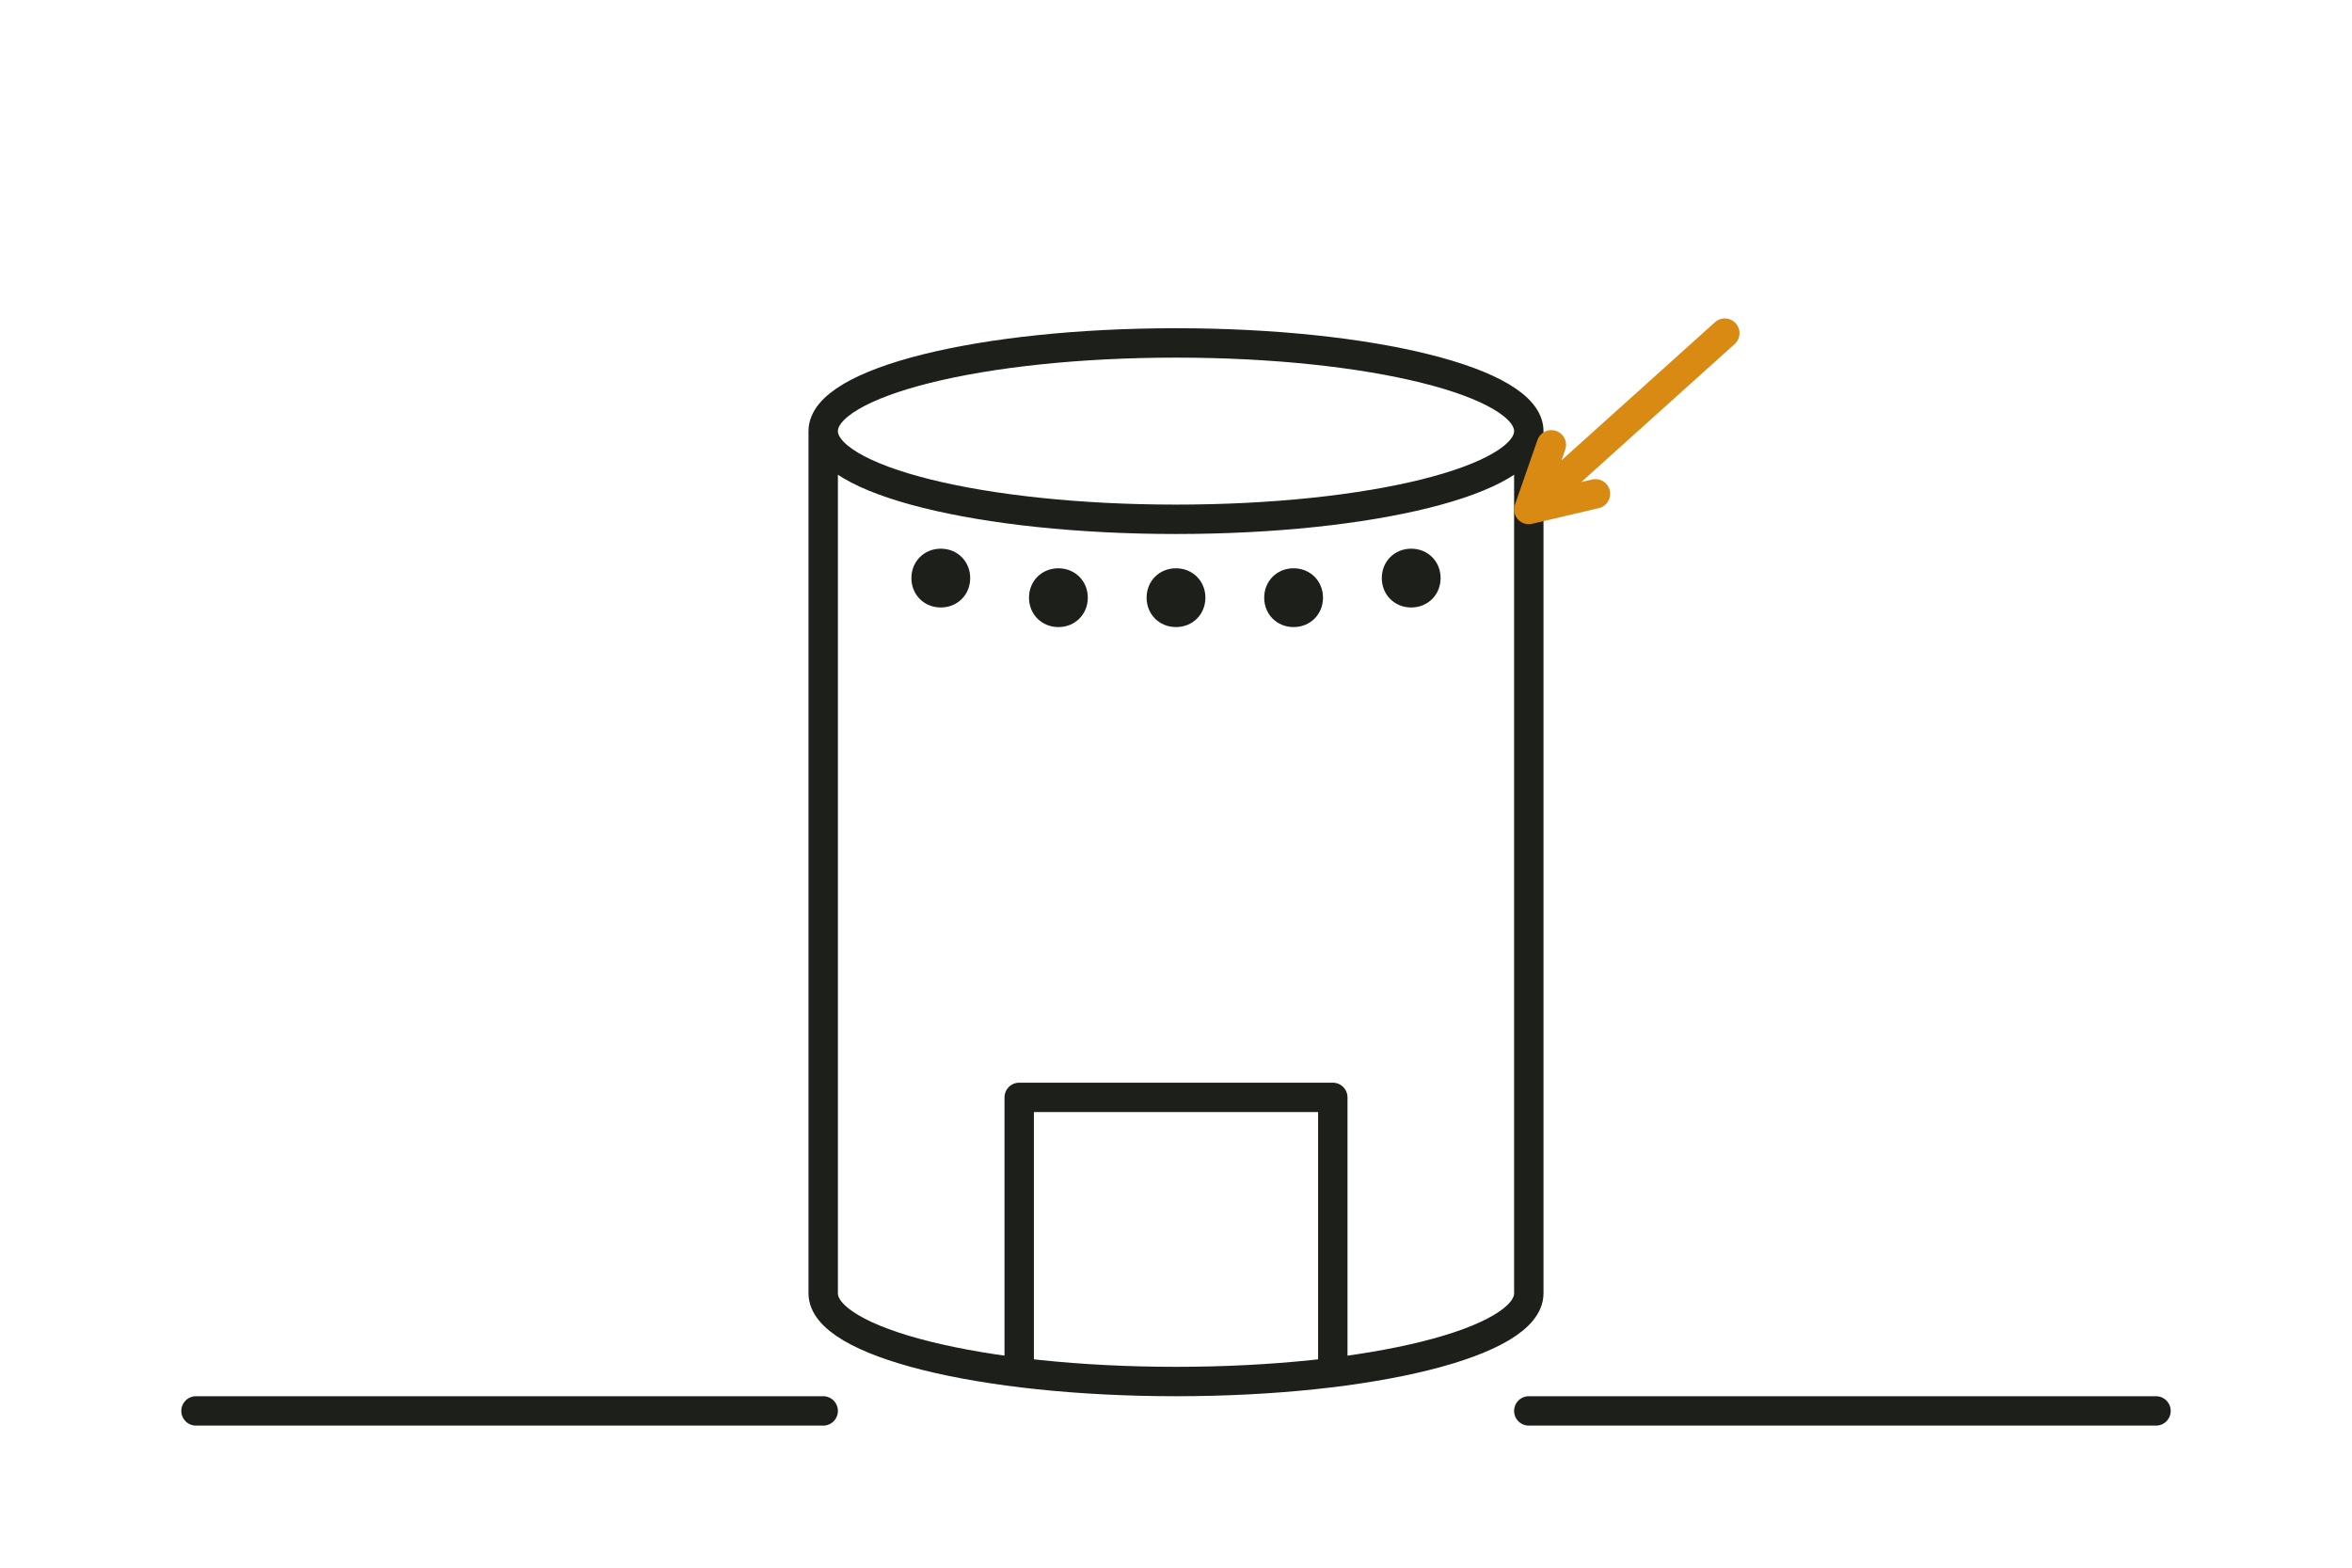
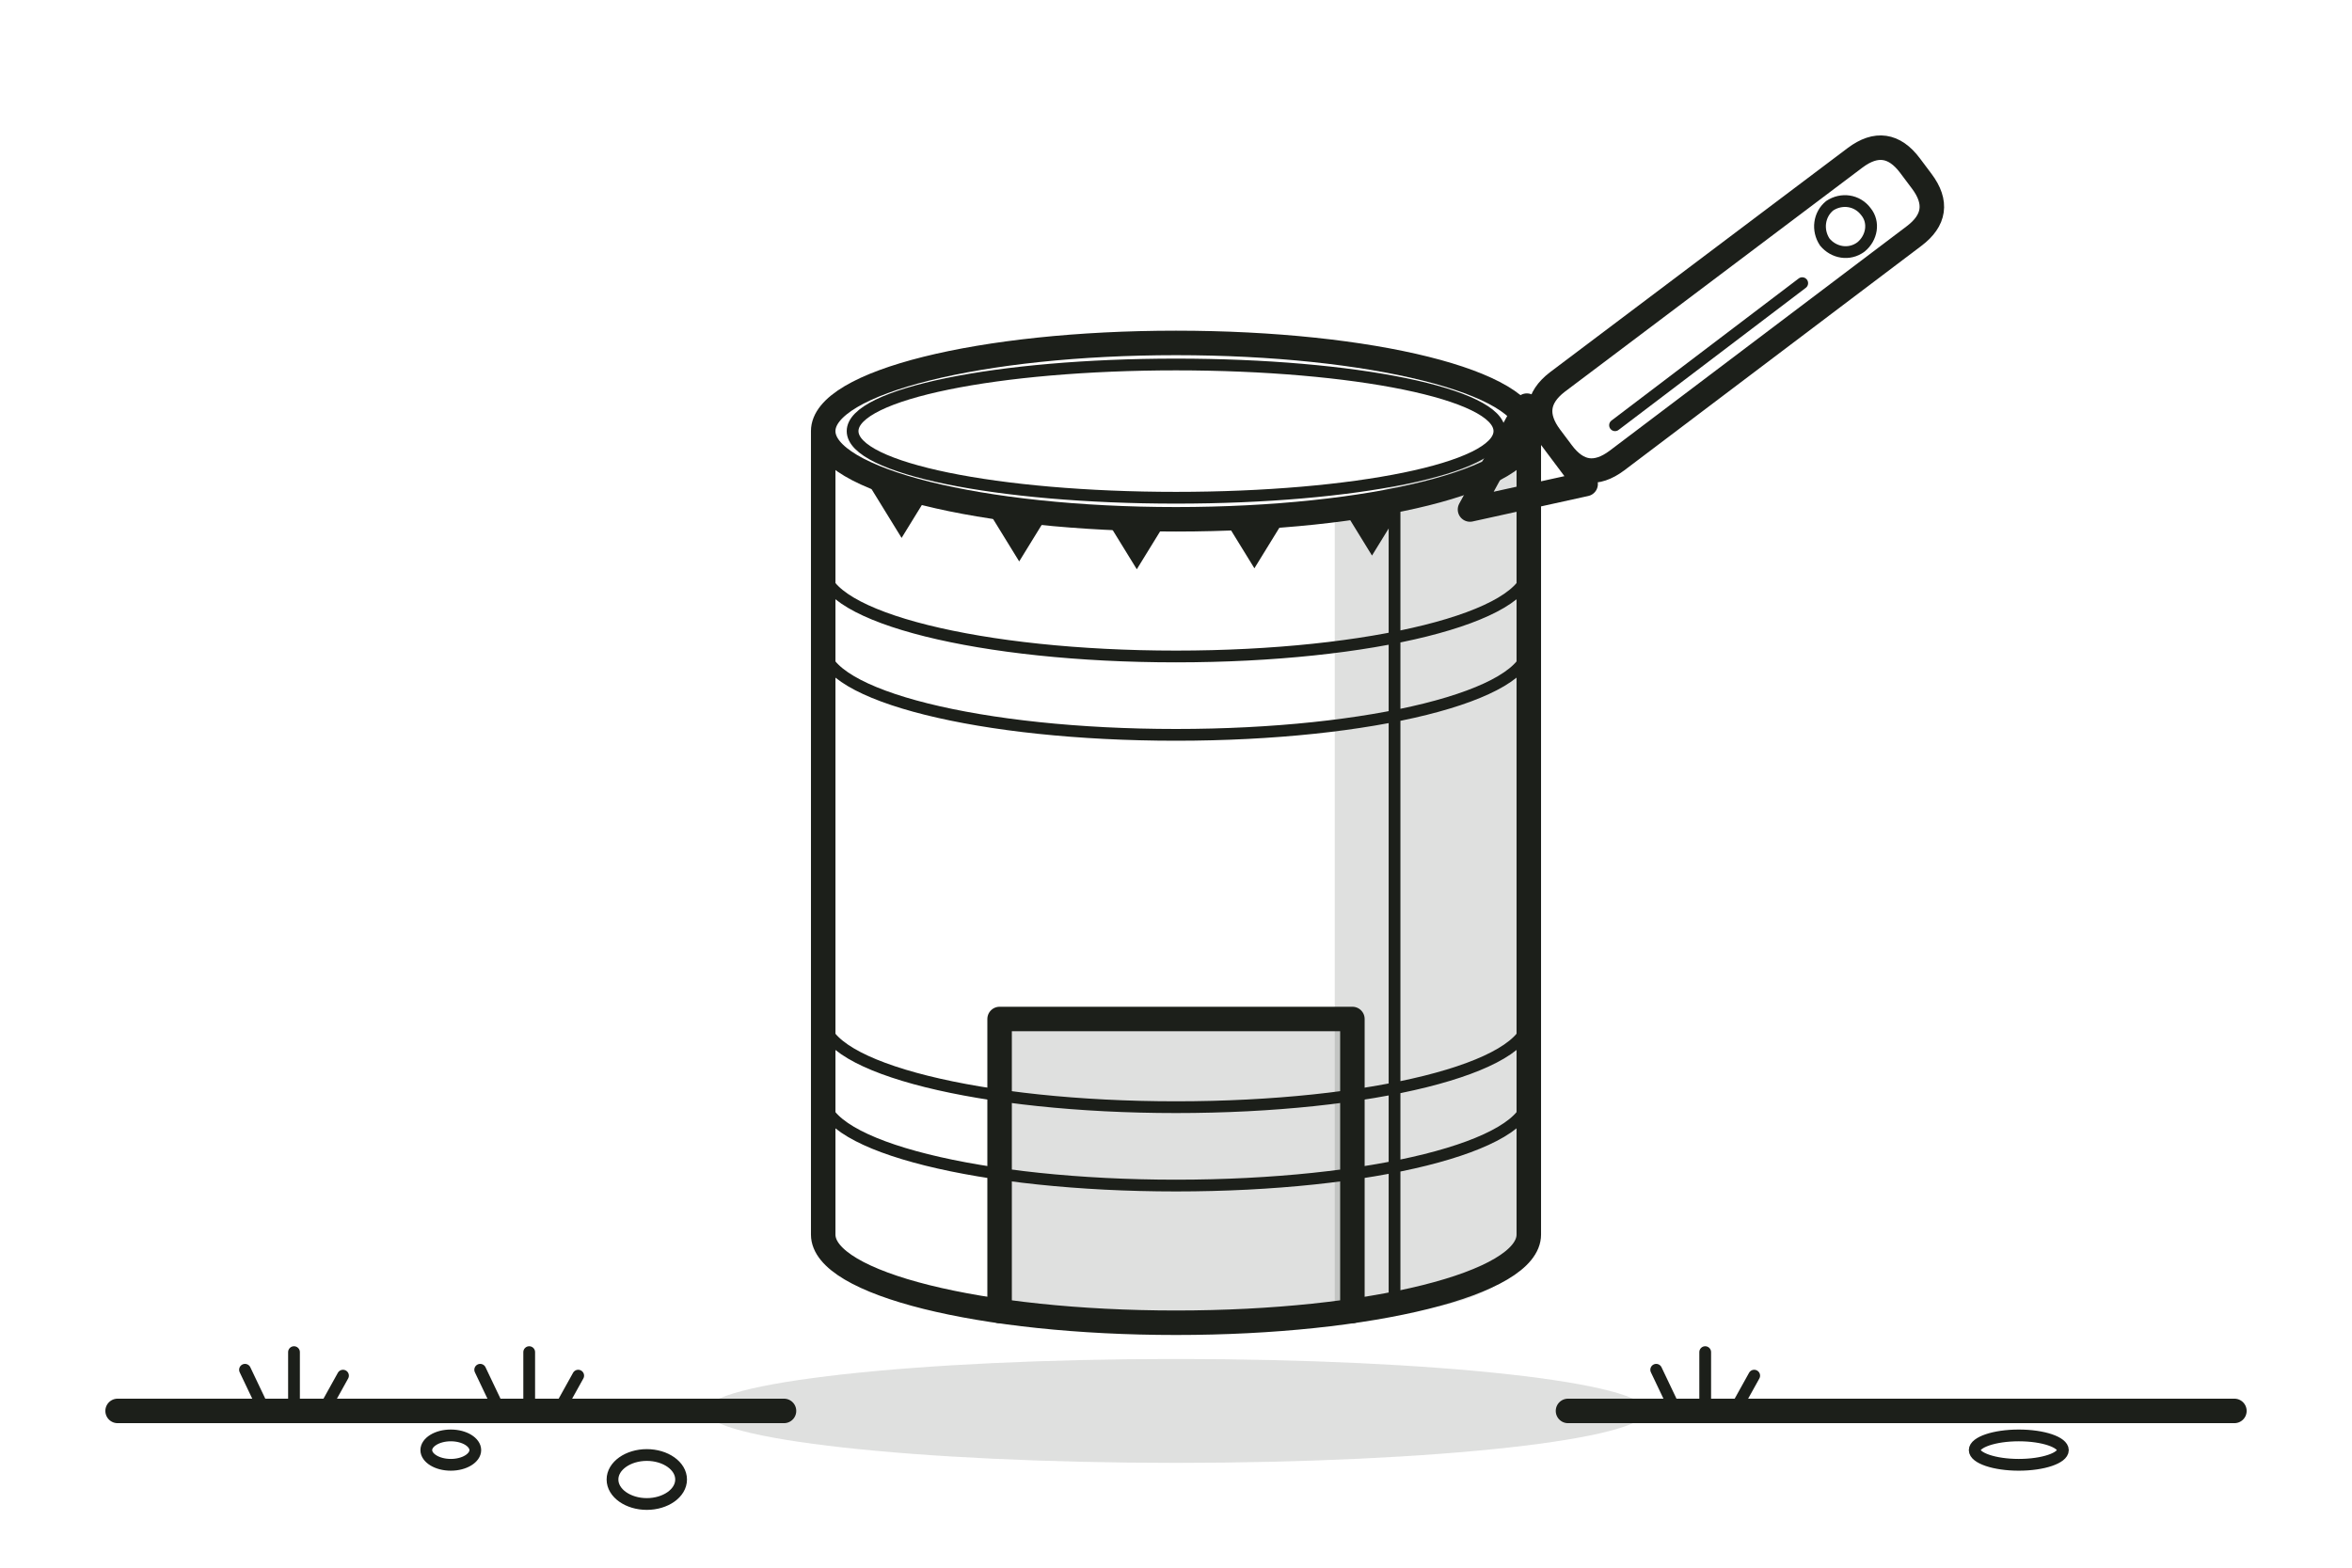
- <svg xmlns="http://www.w3.org/2000/svg" viewBox="0 0 240 160" fill="none" stroke="#1C1F1A" stroke-width="3" stroke-linecap="round" stroke-linejoin="round">
-   <path d="M84 44 C84 39 100.1 35 120 35 C139.9 35 156 39 156 44 C156 49 139.9 53 120 53 C100.1 53 84 49 84 44 Z M84 44 L84 132 M156 44 L156 132 M84 132 C84 137 100.1 141 120 141 C139.9 141 156 137 156 132" />
-   <path d="M104 140 L104 112 L136 112 L136 140" />
-   <path class="solid" fill="#1C1F1A" stroke="none" d="M93 59 C93 57.3 94.3 56 96 56 C97.7 56 99 57.3 99 59 C99 60.7 97.7 62 96 62 C94.3 62 93 60.7 93 59 Z M105 61 C105 59.3 106.3 58 108 58 C109.7 58 111 59.3 111 61 C111 62.7 109.7 64 108 64 C106.3 64 105 62.7 105 61 Z M117 61 C117 59.3 118.3 58 120 58 C121.7 58 123 59.3 123 61 C123 62.7 121.7 64 120 64 C118.3 64 117 62.7 117 61 Z M129 61 C129 59.3 130.3 58 132 58 C133.7 58 135 59.3 135 61 C135 62.7 133.7 64 132 64 C130.3 64 129 62.7 129 61 Z M141 59 C141 57.3 142.3 56 144 56 C145.7 56 147 57.3 147 59 C147 60.7 145.7 62 144 62 C142.3 62 141 60.7 141 59 Z" />
-   <path class="accent" stroke="#D88A13" d="M176 34 L156 52 M158.3 45.4 L156 52 L162.8 50.4" />
-   <path d="M20 144 L84 144 M156 144 L220 144" />
+ <svg xmlns="http://www.w3.org/2000/svg" viewBox="0 0 240 160" fill="none" stroke="#1C1F1A" stroke-width="2.5" stroke-linecap="round" stroke-linejoin="round">
+   <path class="tint" fill="#1C1F1A" fill-opacity="0.14" stroke="none" d="M72 144 C72 141.1 93.5 138.7 120 138.7 C146.5 138.7 168 141.1 168 144 C168 146.9 146.5 149.3 120 149.3 C93.5 149.3 72 146.9 72 144 Z" />
+   <path class="tint" fill="#1C1F1A" fill-opacity="0.14" stroke="none" d="M102 104 L138 104 L138 133.8 L102 133.8 Z" />
+   <path class="tint" fill="#1C1F1A" fill-opacity="0.14" stroke="none" d="M136.2 52 L156 44 L156 126 C156 131 148.8 134.6 136.2 134 Z" />
+   <path d="M84 44 C84 39 100.1 35 120 35 C139.9 35 156 39 156 44 C156 49 139.9 53 120 53 C100.1 53 84 49 84 44 Z M84 44 L84 126 M156 44 L156 126 M84 126 C84 131 100.1 135 120 135 C139.9 135 156 131 156 126" />
+   <path class="thin" stroke-width="1.2" d="M87 44 C87 40.2 101.8 37.2 120 37.2 C138.2 37.2 153 40.2 153 44 C153 47.8 138.2 50.8 120 50.8 C101.8 50.8 87 47.8 87 44 Z M84 58 C84 63 100.1 67 120 67 C139.9 67 156 63 156 58 M84 66 C84 71 100.1 75 120 75 C139.9 75 156 71 156 66 M84 104 C84 109 100.1 113 120 113 C139.9 113 156 109 156 104 M84 112 C84 117 100.1 121 120 121 C139.9 121 156 117 156 112 M142.3 51.2 L142.3 133.2" />
+   <path d="M102 133.8 L102 104 L138 104 L138 133.8" />
+   <path class="solid" fill="#1C1F1A" stroke="none" d="M88.8 49.7 L95.2 49.7 L92 54.9 Z M100.8 52.1 L107.2 52.1 L104 57.3 Z M112.8 52.9 L119.2 52.9 L116 58.1 Z M124.8 52.8 L131.2 52.8 L128 58 Z M136.8 51.5 L143.2 51.5 L140 56.7 Z" />
+   <path d="M195.3 24.1 L165 47 Q161.8 49.4 159.4 46.2 L158.2 44.6 Q155.8 41.4 158.9 39 L189.3 16.1 Q192.5 13.7 194.9 16.9 L196.1 18.5 Q198.5 21.7 195.3 24.1 Z M161.8 49.4 L150 52 L155.8 41.4 Z" />
+   <path class="thin" stroke-width="1.2" d="M190.4 21.6 C191.3 22.7 191 24.3 189.9 25.2 C188.7 26.1 187.1 25.8 186.2 24.7 C185.4 23.5 185.6 21.9 186.7 21 C187.9 20.2 189.5 20.4 190.4 21.6 Z M183.9 28.9 L164.8 43.4" />
+   <path d="M12 144 L80 144 M160 144 L228 144" />
+   <path class="thin" stroke-width="1.2" d="M27 144 L25 139.8 M30 144 L30 138 M33 144 L35 140.4 M51 144 L49 139.8 M54 144 L54 138 M57 144 L59 140.4 M171 144 L169 139.8 M174 144 L174 138 M177 144 L179 140.4" />
+   <path class="thin" stroke-width="1.2" d="M43.5 148 C43.5 147.2 44.6 146.5 46 146.5 C47.4 146.5 48.5 147.2 48.5 148 C48.5 148.8 47.4 149.5 46 149.5 C44.6 149.5 43.5 148.8 43.5 148 Z M62.5 151 C62.5 149.6 64.1 148.5 66 148.5 C67.9 148.5 69.5 149.6 69.5 151 C69.5 152.4 67.9 153.5 66 153.5 C64.1 153.5 62.5 152.4 62.5 151 Z M201.5 148 C201.5 147.2 203.5 146.5 206 146.5 C208.5 146.5 210.5 147.2 210.5 148 C210.5 148.8 208.5 149.5 206 149.5 C203.5 149.5 201.5 148.8 201.5 148 Z" />
</svg>
